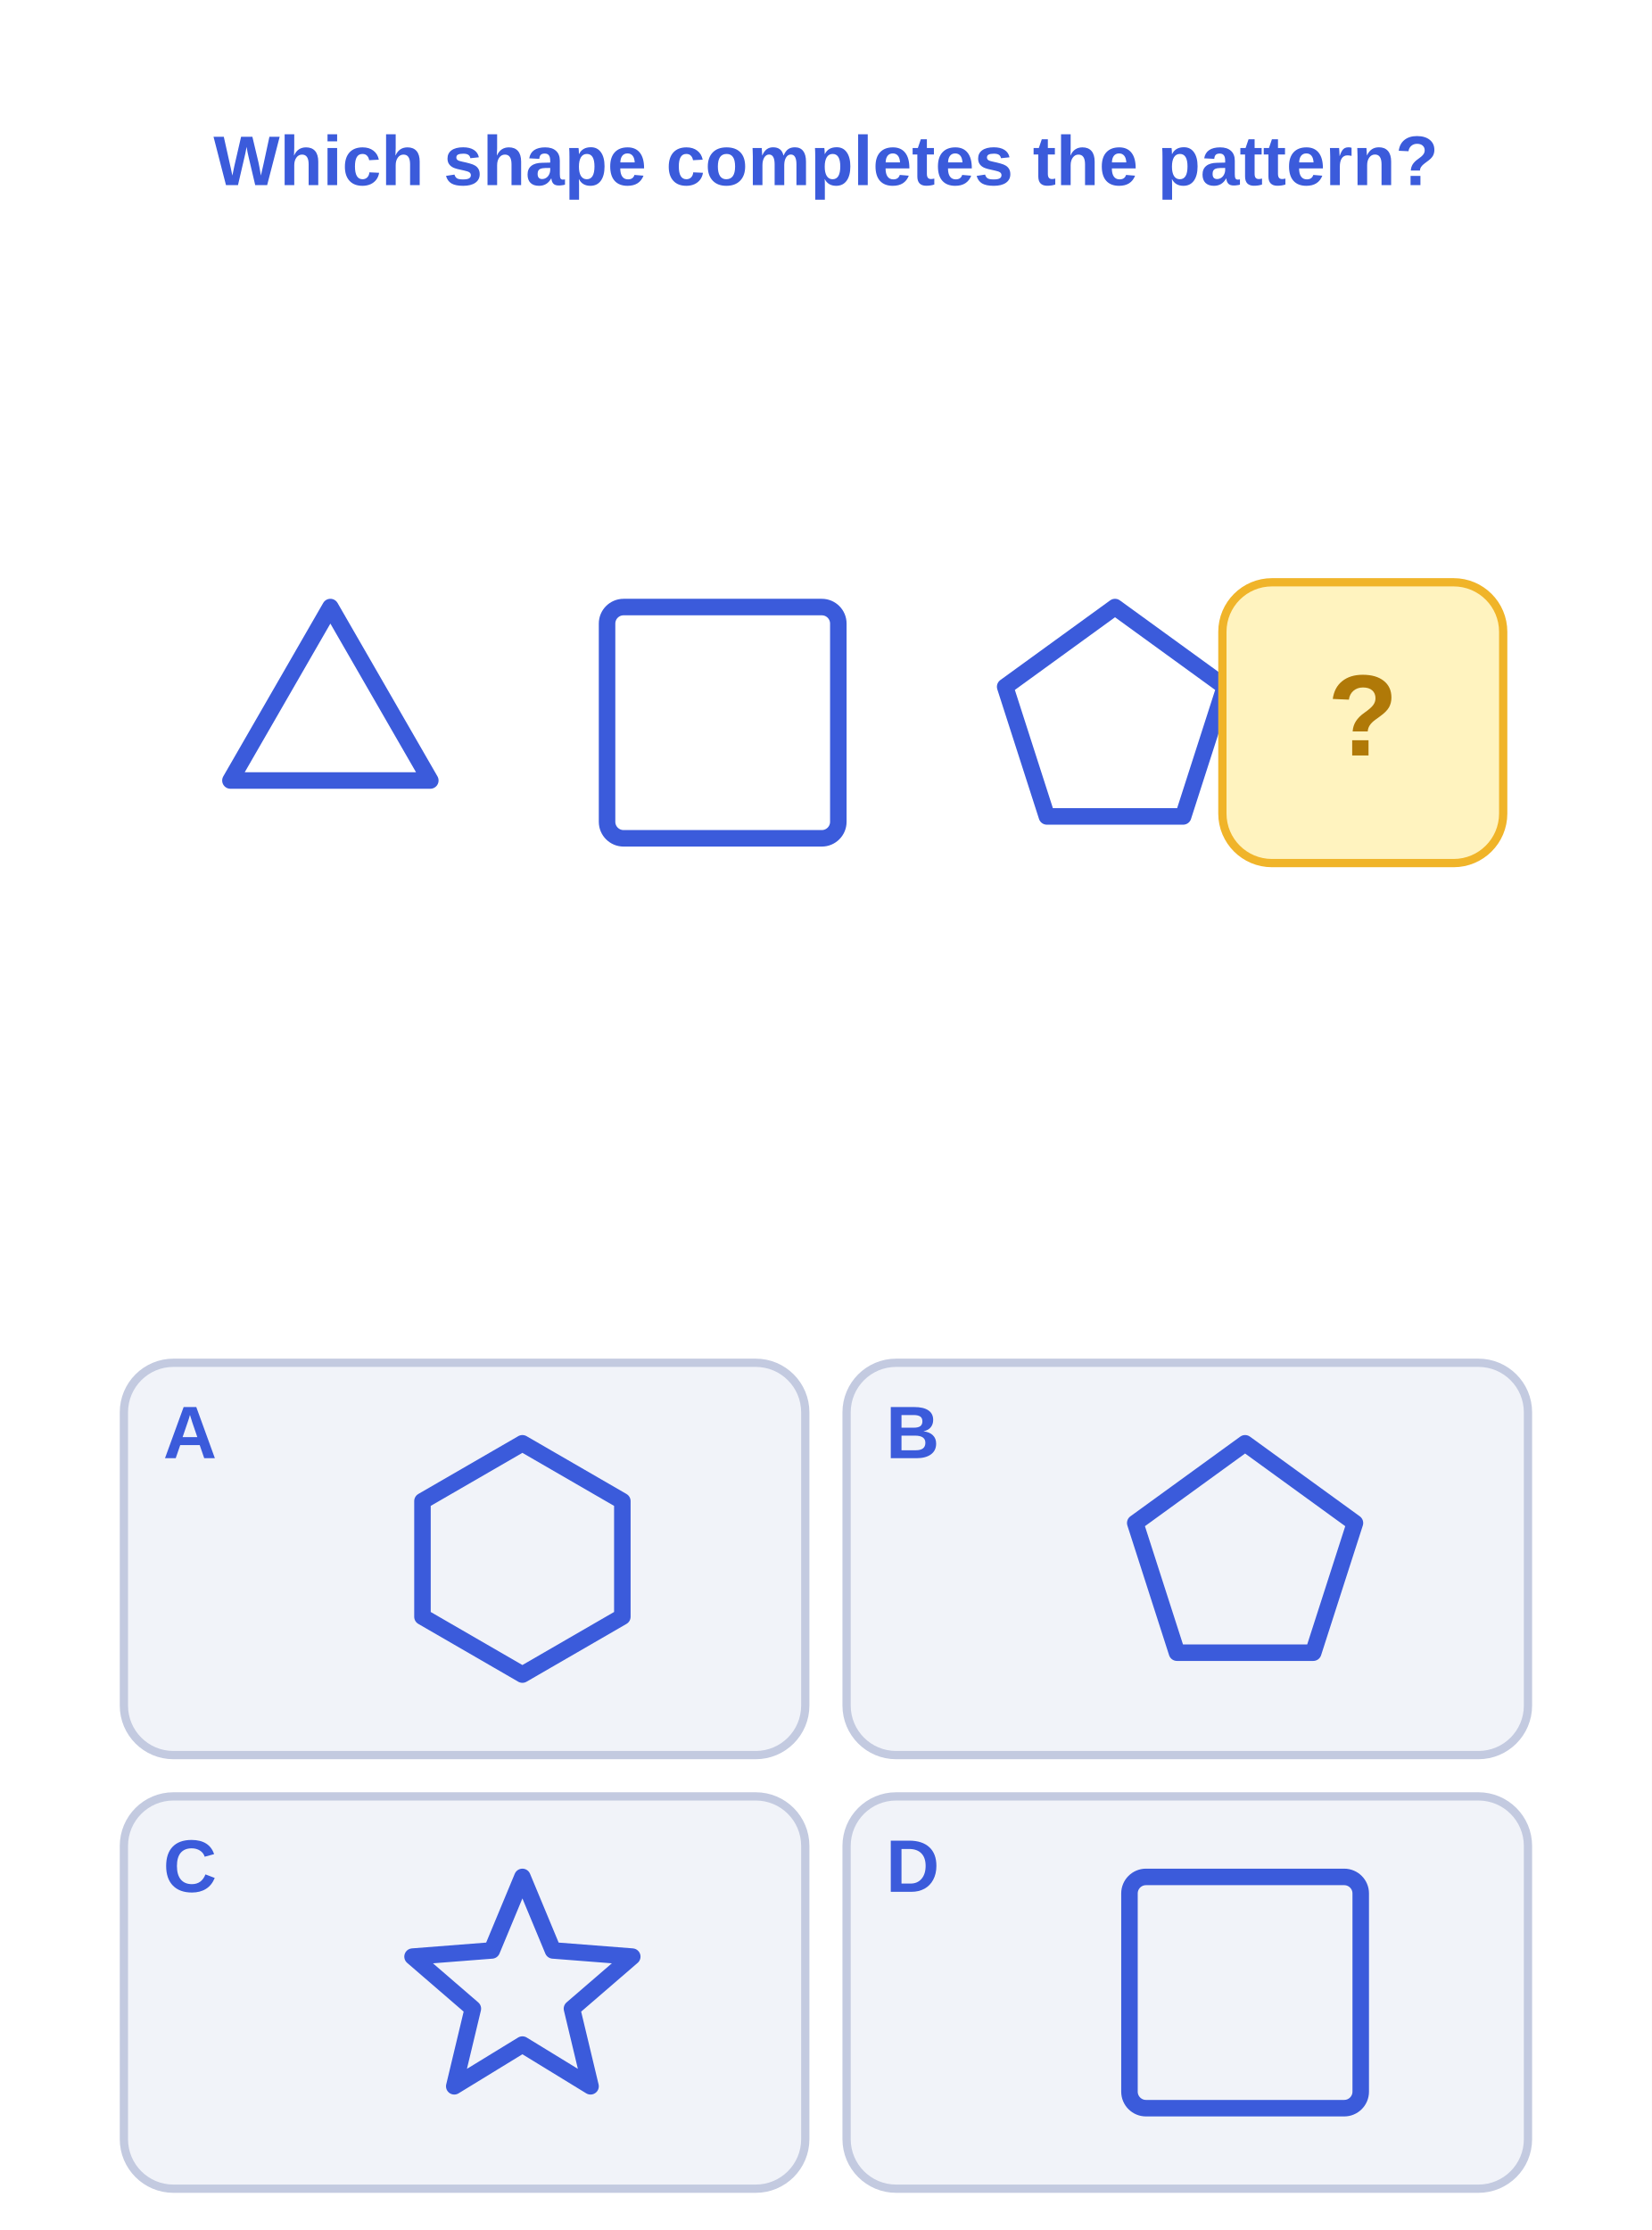
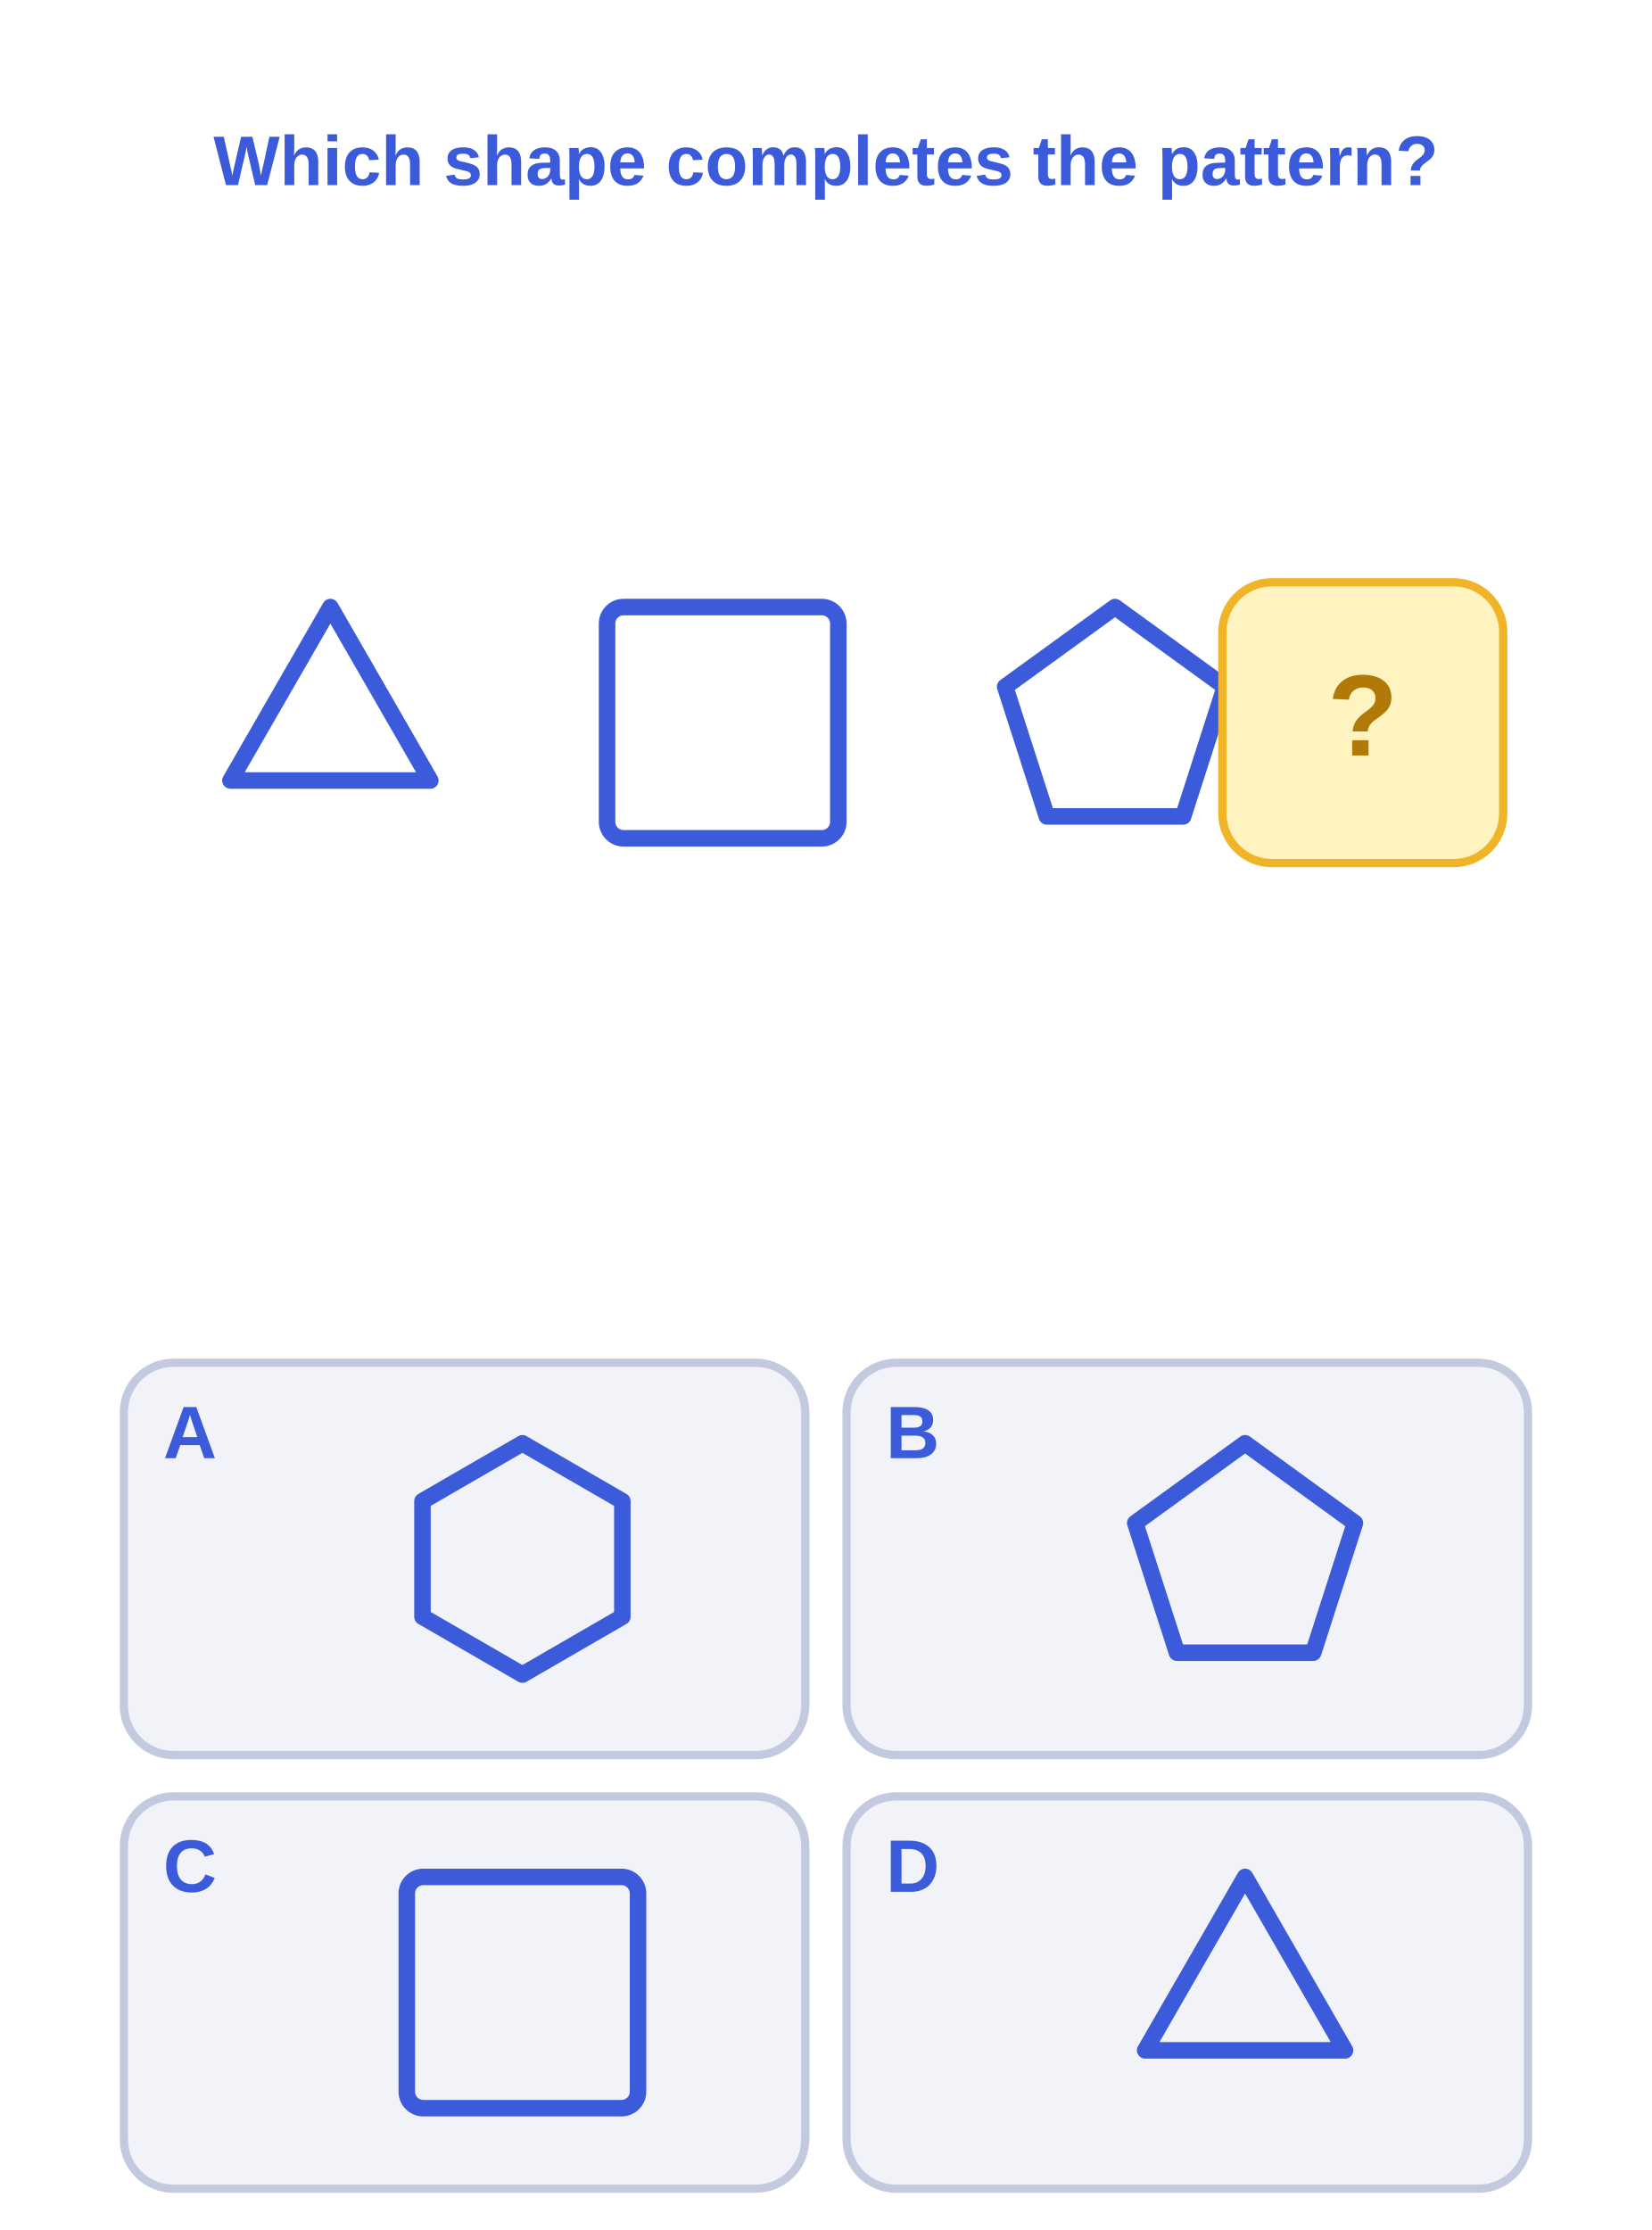
<svg xmlns="http://www.w3.org/2000/svg" viewBox="0 0 400 540" width="400" height="540" font-family="Verdana,Arial,sans-serif">
  <rect x="0" y="0" width="400" height="540" fill="#ffffff" />
  <text x="200.0" y="40" font-size="17" fill="#3b5bdb" text-anchor="middle" font-weight="bold" dominant-baseline="middle">Which shape completes the pattern?</text>
  <polygon points="80.0,147.0 104.2,189.0 55.8,189.0" stroke="#3b5bdb" stroke-width="4" fill="none" stroke-linejoin="round" />
  <g transform="rotate(0 175 175)">
    <rect x="147" y="147" width="56" height="56" rx="4" stroke="#3b5bdb" stroke-width="4" fill="none" />
  </g>
  <polygon points="270.0,147.0 296.6,166.3 286.5,197.7 253.5,197.7 243.4,166.3" stroke="#3b5bdb" stroke-width="4" fill="none" stroke-linejoin="round" />
  <rect x="296" y="141" width="68" height="68" rx="12" fill="#fff3bf" stroke="#f0b429" stroke-width="2" />
  <text x="330" y="175" font-size="28" fill="#b07908" text-anchor="middle" font-weight="bold" dominant-baseline="middle">?</text>
  <rect x="30" y="330" width="165" height="95" rx="12" fill="#f1f3f9" stroke="#c3cae0" stroke-width="2" />
  <text x="46" y="348" font-size="18" fill="#3b5bdb" text-anchor="middle" font-weight="bold" dominant-baseline="middle">A</text>
  <polygon points="126.5,349.5 150.7,363.5 150.7,391.5 126.5,405.5 102.3,391.5 102.3,363.5" stroke="#3b5bdb" stroke-width="4" fill="none" stroke-linejoin="round" />
  <rect x="205" y="330" width="165" height="95" rx="12" fill="#f1f3f9" stroke="#c3cae0" stroke-width="2" />
  <text x="221" y="348" font-size="18" fill="#3b5bdb" text-anchor="middle" font-weight="bold" dominant-baseline="middle">B</text>
  <polygon points="301.5,349.5 328.1,368.8 318.0,400.2 285.0,400.2 274.9,368.8" stroke="#3b5bdb" stroke-width="4" fill="none" stroke-linejoin="round" />
  <rect x="30" y="435" width="165" height="95" rx="12" fill="#f1f3f9" stroke="#c3cae0" stroke-width="2" />
  <text x="46" y="453" font-size="18" fill="#3b5bdb" text-anchor="middle" font-weight="bold" dominant-baseline="middle">C</text>
-   <polygon points="126.5,454.5 133.9,472.3 153.1,473.8 138.5,486.4 143.0,505.2 126.5,495.1 110.0,505.2 114.5,486.4 99.9,473.8 119.1,472.3" stroke="#3b5bdb" stroke-width="4" fill="none" stroke-linejoin="round" />
+   <g transform="rotate(0 126.5 482.5)">
+     <rect x="98.5" y="454.5" width="56" height="56" rx="4" stroke="#3b5bdb" stroke-width="4" fill="none" />
+   </g>
  <rect x="205" y="435" width="165" height="95" rx="12" fill="#f1f3f9" stroke="#c3cae0" stroke-width="2" />
  <text x="221" y="453" font-size="18" fill="#3b5bdb" text-anchor="middle" font-weight="bold" dominant-baseline="middle">D</text>
-   <g transform="rotate(0 301.5 482.5)">
-     <rect x="273.5" y="454.5" width="56" height="56" rx="4" stroke="#3b5bdb" stroke-width="4" fill="none" />
-   </g>
+   <polygon points="301.5,454.5 325.7,496.5 277.3,496.5" stroke="#3b5bdb" stroke-width="4" fill="none" stroke-linejoin="round" />
</svg>
